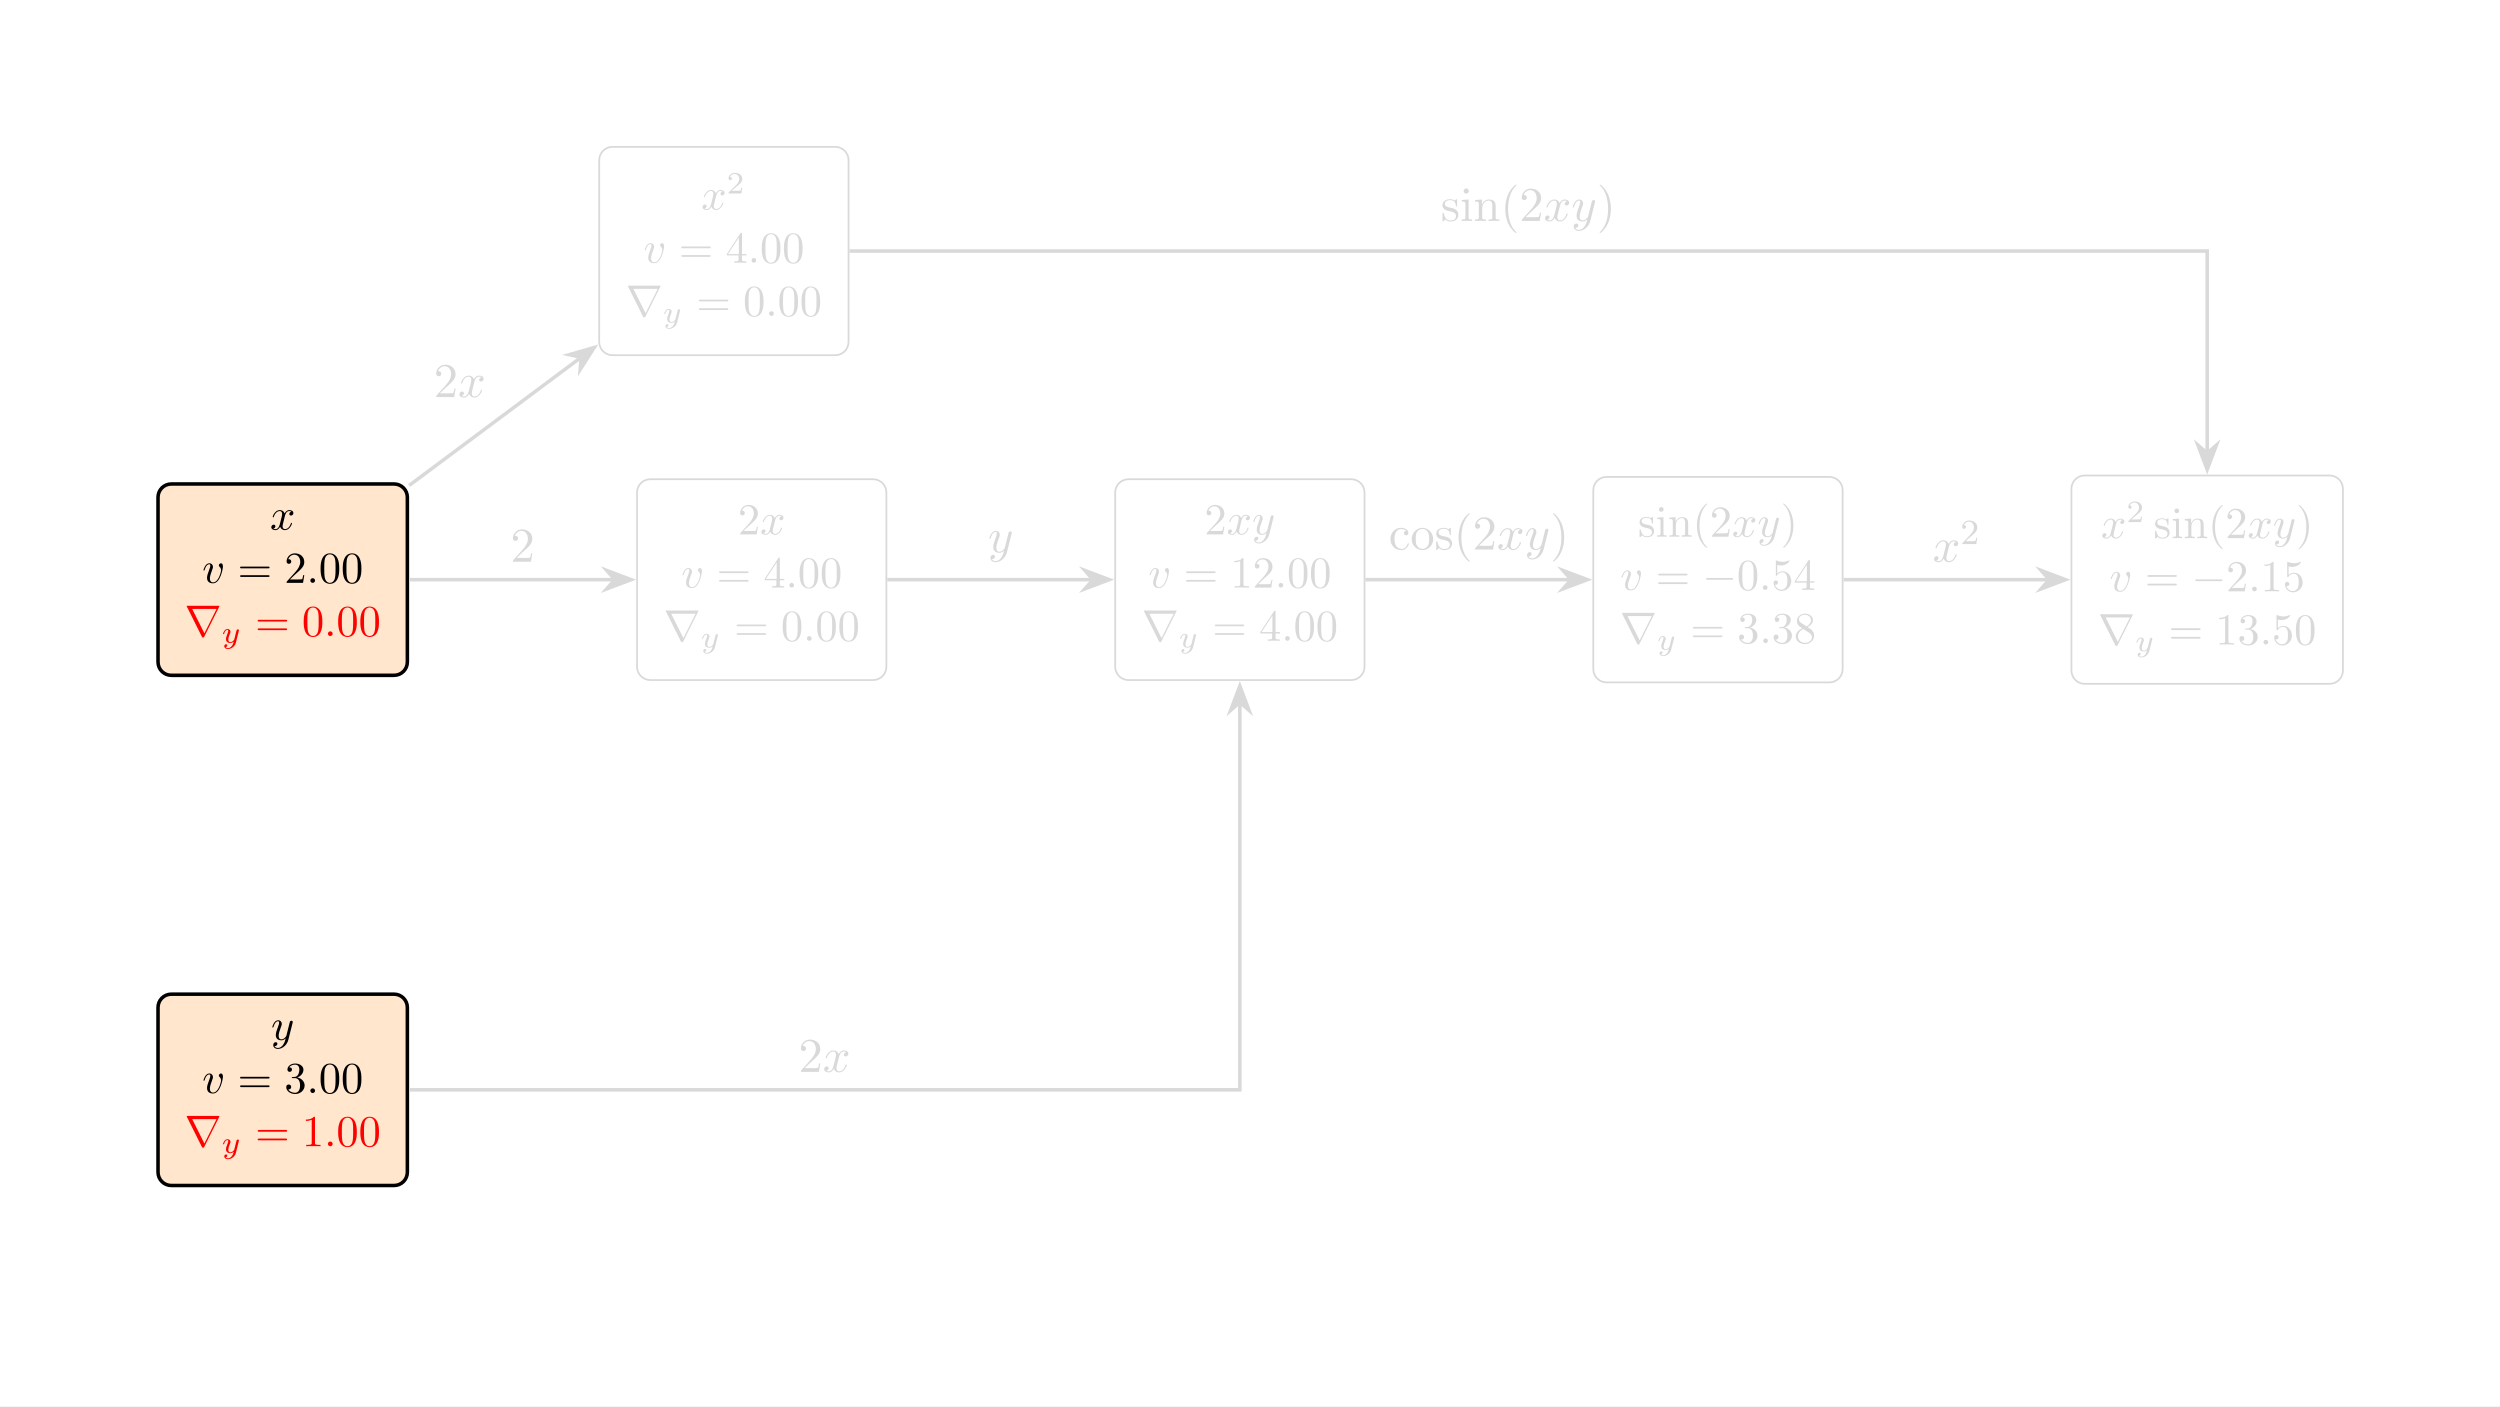
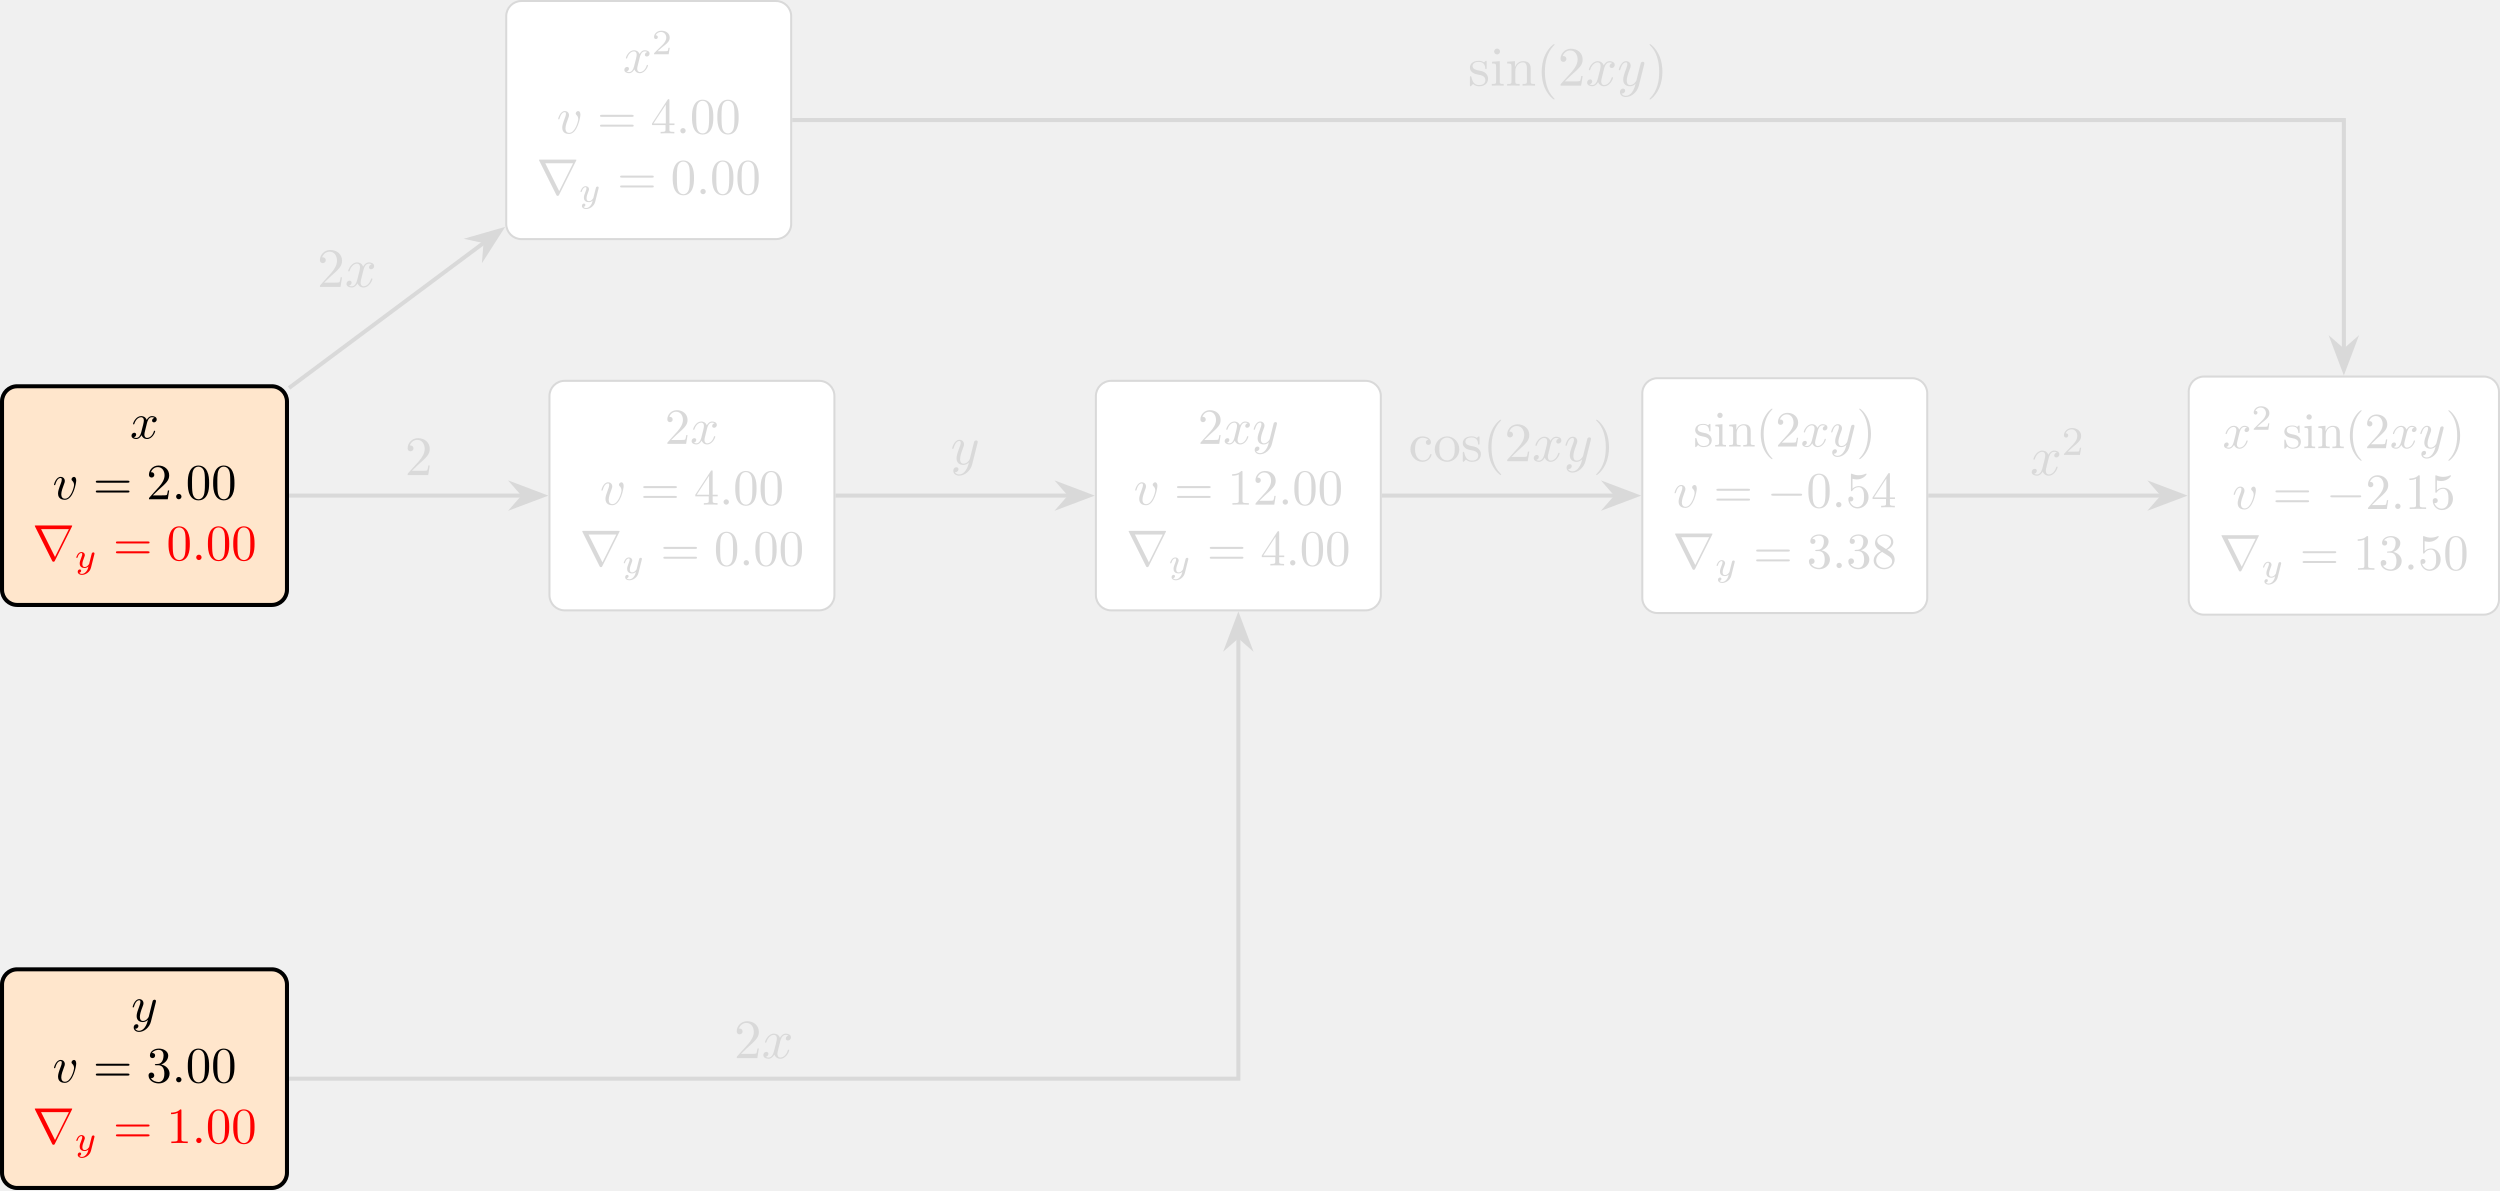
- <svg xmlns="http://www.w3.org/2000/svg" xmlns:xlink="http://www.w3.org/1999/xlink" version="1.1" width="453.543pt" height="255.118pt" viewBox="-72 -72 453.543 255.118">
+ <svg xmlns="http://www.w3.org/2000/svg" xmlns:xlink="http://www.w3.org/1999/xlink" version="1.1" width="396.862pt" height="188.908pt" viewBox="-43.654 -45.516 396.862 188.908">
  <defs>
    <path id="g0-58" d="M2.095-.578C2.095-.895 1.833-1.156 1.516-1.156S.938-.895 .938-.578S1.2 0 1.516 0S2.095-.262 2.095-.578Z" />
    <path id="g0-118" d="M5.105-4.058C5.105-4.647 4.822-4.822 4.625-4.822C4.353-4.822 4.091-4.538 4.091-4.298C4.091-4.156 4.145-4.091 4.265-3.971C4.495-3.753 4.636-3.469 4.636-3.076C4.636-2.618 3.971-.12 2.695-.12C2.138-.12 1.887-.502 1.887-1.069C1.887-1.68 2.182-2.476 2.52-3.382C2.596-3.567 2.651-3.72 2.651-3.927C2.651-4.418 2.302-4.822 1.756-4.822C.731-4.822 .316-3.24 .316-3.142C.316-3.033 .425-3.033 .447-3.033C.556-3.033 .567-3.055 .622-3.229C.938-4.331 1.407-4.582 1.724-4.582C1.811-4.582 1.996-4.582 1.996-4.233C1.996-3.96 1.887-3.665 1.811-3.469C1.331-2.204 1.189-1.702 1.189-1.233C1.189-.055 2.149 .12 2.651 .12C4.484 .12 5.105-3.491 5.105-4.058Z" />
    <path id="g0-120" d="M3.644-3.295C3.709-3.578 3.96-4.582 4.724-4.582C4.778-4.582 5.04-4.582 5.269-4.44C4.964-4.385 4.745-4.113 4.745-3.851C4.745-3.676 4.865-3.469 5.16-3.469C5.4-3.469 5.749-3.665 5.749-4.102C5.749-4.669 5.105-4.822 4.735-4.822C4.102-4.822 3.72-4.244 3.589-3.993C3.316-4.713 2.727-4.822 2.411-4.822C1.276-4.822 .655-3.415 .655-3.142C.655-3.033 .764-3.033 .785-3.033C.873-3.033 .905-3.055 .927-3.153C1.298-4.309 2.018-4.582 2.389-4.582C2.596-4.582 2.978-4.484 2.978-3.851C2.978-3.513 2.793-2.782 2.389-1.255C2.215-.578 1.833-.12 1.353-.12C1.287-.12 1.036-.12 .807-.262C1.08-.316 1.32-.545 1.32-.851C1.32-1.145 1.08-1.233 .916-1.233C.589-1.233 .316-.949 .316-.6C.316-.098 .862 .12 1.342 .12C2.062 .12 2.455-.644 2.487-.709C2.618-.305 3.011 .12 3.665 .12C4.789 .12 5.411-1.287 5.411-1.56C5.411-1.669 5.313-1.669 5.28-1.669C5.182-1.669 5.16-1.625 5.138-1.549C4.778-.382 4.036-.12 3.687-.12C3.262-.12 3.087-.469 3.087-.84C3.087-1.08 3.153-1.32 3.273-1.8L3.644-3.295Z" />
    <path id="g0-121" d="M5.302-4.156C5.345-4.309 5.345-4.331 5.345-4.407C5.345-4.604 5.193-4.702 5.029-4.702C4.92-4.702 4.745-4.636 4.647-4.473C4.625-4.418 4.538-4.08 4.495-3.884C4.418-3.6 4.342-3.305 4.276-3.011L3.785-1.047C3.742-.884 3.273-.12 2.553-.12C1.996-.12 1.876-.6 1.876-1.004C1.876-1.505 2.062-2.182 2.433-3.142C2.607-3.589 2.651-3.709 2.651-3.927C2.651-4.418 2.302-4.822 1.756-4.822C.72-4.822 .316-3.24 .316-3.142C.316-3.033 .425-3.033 .447-3.033C.556-3.033 .567-3.055 .622-3.229C.916-4.255 1.353-4.582 1.724-4.582C1.811-4.582 1.996-4.582 1.996-4.233C1.996-3.96 1.887-3.676 1.811-3.469C1.375-2.313 1.178-1.691 1.178-1.178C1.178-.207 1.865 .12 2.509 .12C2.935 .12 3.305-.065 3.611-.371C3.469 .196 3.338 .731 2.902 1.309C2.618 1.68 2.204 1.996 1.702 1.996C1.549 1.996 1.058 1.964 .873 1.538C1.047 1.538 1.189 1.538 1.342 1.407C1.451 1.309 1.56 1.167 1.56 .96C1.56 .622 1.265 .578 1.156 .578C.905 .578 .545 .753 .545 1.287C.545 1.833 1.025 2.236 1.702 2.236C2.825 2.236 3.949 1.244 4.255 .011L5.302-4.156Z" />
    <path id="g1-50" d="M2.248-1.626C2.375-1.745 2.71-2.008 2.837-2.12C3.332-2.574 3.802-3.013 3.802-3.738C3.802-4.686 3.005-5.3 2.008-5.3C1.052-5.3 .422-4.575 .422-3.866C.422-3.475 .733-3.419 .845-3.419C1.012-3.419 1.259-3.539 1.259-3.842C1.259-4.256 .861-4.256 .765-4.256C.996-4.838 1.53-5.037 1.921-5.037C2.662-5.037 3.045-4.407 3.045-3.738C3.045-2.909 2.463-2.303 1.522-1.339L.518-.303C.422-.215 .422-.199 .422 0H3.571L3.802-1.427H3.555C3.531-1.267 3.467-.869 3.371-.717C3.324-.654 2.718-.654 2.59-.654H1.172L2.248-1.626Z" />
    <path id="g2-40" d="M3.611 2.618C3.611 2.585 3.611 2.564 3.425 2.378C2.062 1.004 1.713-1.058 1.713-2.727C1.713-4.625 2.127-6.524 3.469-7.887C3.611-8.018 3.611-8.04 3.611-8.073C3.611-8.149 3.567-8.182 3.502-8.182C3.393-8.182 2.411-7.44 1.767-6.055C1.211-4.855 1.08-3.644 1.08-2.727C1.08-1.876 1.2-.556 1.8 .676C2.455 2.018 3.393 2.727 3.502 2.727C3.567 2.727 3.611 2.695 3.611 2.618Z" />
    <path id="g2-41" d="M3.153-2.727C3.153-3.578 3.033-4.898 2.433-6.131C1.778-7.473 .84-8.182 .731-8.182C.665-8.182 .622-8.138 .622-8.073C.622-8.04 .622-8.018 .829-7.822C1.898-6.742 2.52-5.007 2.52-2.727C2.52-.862 2.116 1.058 .764 2.433C.622 2.564 .622 2.585 .622 2.618C.622 2.684 .665 2.727 .731 2.727C.84 2.727 1.822 1.985 2.465 .6C3.022-.6 3.153-1.811 3.153-2.727Z" />
    <path id="g2-48" d="M5.018-3.491C5.018-4.364 4.964-5.236 4.582-6.044C4.08-7.091 3.185-7.265 2.727-7.265C2.073-7.265 1.276-6.982 .829-5.967C.48-5.215 .425-4.364 .425-3.491C.425-2.673 .469-1.691 .916-.862C1.385 .022 2.182 .24 2.716 .24C3.305 .24 4.135 .011 4.615-1.025C4.964-1.778 5.018-2.629 5.018-3.491ZM2.716 0C2.291 0 1.647-.273 1.451-1.32C1.331-1.975 1.331-2.978 1.331-3.622C1.331-4.32 1.331-5.04 1.418-5.629C1.625-6.927 2.444-7.025 2.716-7.025C3.076-7.025 3.796-6.829 4.004-5.749C4.113-5.138 4.113-4.309 4.113-3.622C4.113-2.804 4.113-2.062 3.993-1.364C3.829-.327 3.207 0 2.716 0Z" />
    <path id="g2-49" d="M3.207-6.982C3.207-7.244 3.207-7.265 2.956-7.265C2.28-6.567 1.32-6.567 .971-6.567V-6.229C1.189-6.229 1.833-6.229 2.4-6.513V-.862C2.4-.469 2.367-.338 1.385-.338H1.036V0C1.418-.033 2.367-.033 2.804-.033S4.189-.033 4.571 0V-.338H4.222C3.24-.338 3.207-.458 3.207-.862V-6.982Z" />
    <path id="g2-50" d="M1.385-.84L2.542-1.964C4.244-3.469 4.898-4.058 4.898-5.149C4.898-6.393 3.916-7.265 2.585-7.265C1.353-7.265 .545-6.262 .545-5.291C.545-4.68 1.091-4.68 1.124-4.68C1.309-4.68 1.691-4.811 1.691-5.258C1.691-5.542 1.495-5.825 1.113-5.825C1.025-5.825 1.004-5.825 .971-5.815C1.222-6.524 1.811-6.927 2.444-6.927C3.436-6.927 3.905-6.044 3.905-5.149C3.905-4.276 3.36-3.415 2.76-2.738L.665-.404C.545-.284 .545-.262 .545 0H4.593L4.898-1.898H4.625C4.571-1.571 4.495-1.091 4.385-.927C4.309-.84 3.589-.84 3.349-.84H1.385Z" />
    <path id="g2-51" d="M3.164-3.84C4.058-4.135 4.691-4.898 4.691-5.76C4.691-6.655 3.731-7.265 2.684-7.265C1.582-7.265 .753-6.611 .753-5.782C.753-5.422 .993-5.215 1.309-5.215C1.647-5.215 1.865-5.455 1.865-5.771C1.865-6.316 1.353-6.316 1.189-6.316C1.527-6.851 2.247-6.993 2.64-6.993C3.087-6.993 3.687-6.753 3.687-5.771C3.687-5.64 3.665-5.007 3.382-4.527C3.055-4.004 2.684-3.971 2.411-3.96C2.324-3.949 2.062-3.927 1.985-3.927C1.898-3.916 1.822-3.905 1.822-3.796C1.822-3.676 1.898-3.676 2.084-3.676H2.564C3.458-3.676 3.862-2.935 3.862-1.865C3.862-.382 3.109-.065 2.629-.065C2.16-.065 1.342-.251 .96-.895C1.342-.84 1.68-1.08 1.68-1.495C1.68-1.887 1.385-2.105 1.069-2.105C.807-2.105 .458-1.953 .458-1.473C.458-.48 1.473 .24 2.662 .24C3.993 .24 4.985-.753 4.985-1.865C4.985-2.76 4.298-3.611 3.164-3.84Z" />
    <path id="g2-52" d="M3.207-1.8V-.851C3.207-.458 3.185-.338 2.378-.338H2.149V0C2.596-.033 3.164-.033 3.622-.033S4.658-.033 5.105 0V-.338H4.876C4.069-.338 4.047-.458 4.047-.851V-1.8H5.138V-2.138H4.047V-7.102C4.047-7.32 4.047-7.385 3.873-7.385C3.775-7.385 3.742-7.385 3.655-7.255L.305-2.138V-1.8H3.207ZM3.273-2.138H.611L3.273-6.207V-2.138Z" />
    <path id="g2-53" d="M4.898-2.193C4.898-3.491 4.004-4.582 2.825-4.582C2.302-4.582 1.833-4.407 1.44-4.025V-6.153C1.658-6.087 2.018-6.011 2.367-6.011C3.709-6.011 4.473-7.004 4.473-7.145C4.473-7.211 4.44-7.265 4.364-7.265C4.353-7.265 4.331-7.265 4.276-7.233C4.058-7.135 3.524-6.916 2.793-6.916C2.356-6.916 1.855-6.993 1.342-7.222C1.255-7.255 1.233-7.255 1.211-7.255C1.102-7.255 1.102-7.167 1.102-6.993V-3.764C1.102-3.567 1.102-3.48 1.255-3.48C1.331-3.48 1.353-3.513 1.396-3.578C1.516-3.753 1.92-4.342 2.804-4.342C3.371-4.342 3.644-3.84 3.731-3.644C3.905-3.24 3.927-2.815 3.927-2.269C3.927-1.887 3.927-1.233 3.665-.775C3.404-.349 3-.065 2.498-.065C1.702-.065 1.08-.644 .895-1.287C.927-1.276 .96-1.265 1.08-1.265C1.44-1.265 1.625-1.538 1.625-1.8S1.44-2.335 1.08-2.335C.927-2.335 .545-2.258 .545-1.756C.545-.818 1.298 .24 2.52 .24C3.785 .24 4.898-.807 4.898-2.193Z" />
    <path id="g2-56" d="M1.778-4.985C1.276-5.313 1.233-5.684 1.233-5.869C1.233-6.535 1.942-6.993 2.716-6.993C3.513-6.993 4.211-6.425 4.211-5.64C4.211-5.018 3.785-4.495 3.131-4.113L1.778-4.985ZM3.371-3.949C4.156-4.353 4.691-4.92 4.691-5.64C4.691-6.644 3.72-7.265 2.727-7.265C1.636-7.265 .753-6.458 .753-5.444C.753-5.247 .775-4.756 1.233-4.244C1.353-4.113 1.756-3.84 2.029-3.655C1.396-3.338 .458-2.727 .458-1.647C.458-.491 1.571 .24 2.716 .24C3.949 .24 4.985-.665 4.985-1.833C4.985-2.225 4.865-2.716 4.451-3.175C4.244-3.404 4.069-3.513 3.371-3.949ZM2.28-3.491L3.622-2.64C3.927-2.433 4.44-2.105 4.44-1.44C4.44-.633 3.622-.065 2.727-.065C1.789-.065 1.004-.742 1.004-1.647C1.004-2.28 1.353-2.978 2.28-3.491Z" />
    <path id="g2-61" d="M7.495-3.567C7.658-3.567 7.865-3.567 7.865-3.785S7.658-4.004 7.505-4.004H.971C.818-4.004 .611-4.004 .611-3.785S.818-3.567 .982-3.567H7.495ZM7.505-1.451C7.658-1.451 7.865-1.451 7.865-1.669S7.658-1.887 7.495-1.887H.982C.818-1.887 .611-1.887 .611-1.669S.818-1.451 .971-1.451H7.505Z" />
    <path id="g2-99" d="M1.276-2.378C1.276-4.156 2.171-4.615 2.749-4.615C2.847-4.615 3.535-4.604 3.916-4.211C3.469-4.178 3.404-3.851 3.404-3.709C3.404-3.425 3.6-3.207 3.905-3.207C4.189-3.207 4.407-3.393 4.407-3.72C4.407-4.462 3.578-4.887 2.738-4.887C1.375-4.887 .371-3.709 .371-2.356C.371-.96 1.451 .12 2.716 .12C4.178 .12 4.527-1.189 4.527-1.298S4.418-1.407 4.385-1.407C4.287-1.407 4.265-1.364 4.244-1.298C3.927-.284 3.218-.153 2.815-.153C2.236-.153 1.276-.622 1.276-2.378Z" />
    <path id="g2-105" d="M1.931-4.822L.404-4.702V-4.364C1.113-4.364 1.211-4.298 1.211-3.764V-.829C1.211-.338 1.091-.338 .36-.338V0C.709-.011 1.298-.033 1.56-.033C1.942-.033 2.324-.011 2.695 0V-.338C1.975-.338 1.931-.393 1.931-.818V-4.822ZM1.975-6.72C1.975-7.069 1.702-7.298 1.396-7.298C1.058-7.298 .818-7.004 .818-6.72C.818-6.425 1.058-6.142 1.396-6.142C1.702-6.142 1.975-6.371 1.975-6.72Z" />
    <path id="g2-110" d="M1.2-3.753V-.829C1.2-.338 1.08-.338 .349-.338V0C.731-.011 1.287-.033 1.582-.033C1.865-.033 2.433-.011 2.804 0V-.338C2.073-.338 1.953-.338 1.953-.829V-2.836C1.953-3.971 2.727-4.582 3.425-4.582C4.113-4.582 4.233-3.993 4.233-3.371V-.829C4.233-.338 4.113-.338 3.382-.338V0C3.764-.011 4.32-.033 4.615-.033C4.898-.033 5.465-.011 5.836 0V-.338C5.269-.338 4.996-.338 4.985-.665V-2.749C4.985-3.687 4.985-4.025 4.647-4.418C4.495-4.604 4.135-4.822 3.502-4.822C2.705-4.822 2.193-4.353 1.887-3.676V-4.822L.349-4.702V-4.364C1.113-4.364 1.2-4.287 1.2-3.753Z" />
    <path id="g2-111" d="M5.138-2.335C5.138-3.731 4.047-4.887 2.727-4.887C1.364-4.887 .305-3.698 .305-2.335C.305-.927 1.44 .12 2.716 .12C4.036 .12 5.138-.949 5.138-2.335ZM2.727-.153C2.258-.153 1.778-.382 1.484-.884C1.211-1.364 1.211-2.029 1.211-2.422C1.211-2.847 1.211-3.436 1.473-3.916C1.767-4.418 2.28-4.647 2.716-4.647C3.196-4.647 3.665-4.407 3.949-3.938S4.233-2.836 4.233-2.422C4.233-2.029 4.233-1.44 3.993-.96C3.753-.469 3.273-.153 2.727-.153Z" />
    <path id="g2-115" d="M2.269-2.116C2.509-2.073 3.404-1.898 3.404-1.113C3.404-.556 3.022-.12 2.171-.12C1.255-.12 .862-.742 .655-1.669C.622-1.811 .611-1.855 .502-1.855C.36-1.855 .36-1.778 .36-1.582V-.142C.36 .044 .36 .12 .48 .12C.535 .12 .545 .109 .753-.098C.775-.12 .775-.142 .971-.349C1.451 .109 1.942 .12 2.171 .12C3.425 .12 3.927-.611 3.927-1.396C3.927-1.975 3.6-2.302 3.469-2.433C3.109-2.782 2.684-2.869 2.225-2.956C1.615-3.076 .884-3.218 .884-3.851C.884-4.233 1.167-4.68 2.105-4.68C3.305-4.68 3.36-3.698 3.382-3.36C3.393-3.262 3.491-3.262 3.513-3.262C3.655-3.262 3.655-3.316 3.655-3.524V-4.625C3.655-4.811 3.655-4.887 3.535-4.887C3.48-4.887 3.458-4.887 3.316-4.756C3.284-4.713 3.175-4.615 3.131-4.582C2.716-4.887 2.269-4.887 2.105-4.887C.775-4.887 .36-4.156 .36-3.545C.36-3.164 .535-2.858 .829-2.618C1.178-2.335 1.484-2.269 2.269-2.116Z" />
    <path id="g3-0" d="M6.565-2.291C6.735-2.291 6.914-2.291 6.914-2.491S6.735-2.69 6.565-2.69H1.176C1.006-2.69 .827-2.69 .827-2.491S1.006-2.291 1.176-2.291H6.565Z" />
    <path id="g3-114" d="M7.771-6.585C7.791-6.615 7.821-6.685 7.821-6.725C7.821-6.795 7.811-6.804 7.582-6.804H.707C.478-6.804 .468-6.795 .468-6.725C.468-6.685 .498-6.615 .518-6.585L3.875 .139C3.945 .269 3.975 .329 4.144 .329S4.344 .269 4.413 .139L7.771-6.585ZM1.704-6.087H7.173L4.443-.608L1.704-6.087Z" />
    <use id="g4-58" xlink:href="#g0-58" transform="scale(.913242)" />
    <use id="g4-118" xlink:href="#g0-118" transform="scale(.913242)" />
    <use id="g4-120" xlink:href="#g0-120" transform="scale(.913242)" />
    <use id="g4-121" xlink:href="#g0-121" transform="scale(.913242)" />
    <path id="g5-121" d="M3.877-2.629C3.905-2.727 3.905-2.741 3.905-2.783C3.905-2.922 3.794-3.006 3.675-3.006C3.599-3.006 3.466-2.971 3.389-2.838C3.368-2.797 3.313-2.573 3.278-2.434L3.131-1.855C3.089-1.688 2.873-.809 2.852-.732C2.845-.732 2.538-.126 1.995-.126C1.52-.126 1.52-.579 1.52-.704C1.52-1.081 1.681-1.52 1.89-2.057C1.974-2.28 2.008-2.364 2.008-2.483C2.008-2.817 1.723-3.075 1.346-3.075C.642-3.075 .328-2.127 .328-2.008C.328-1.918 .425-1.918 .446-1.918C.544-1.918 .551-1.953 .572-2.029C.746-2.608 1.046-2.88 1.325-2.88C1.444-2.88 1.499-2.803 1.499-2.636C1.499-2.476 1.437-2.322 1.402-2.232C1.067-1.381 .997-1.123 .997-.816C.997-.697 .997-.37 1.269-.146C1.485 .035 1.778 .07 1.967 .07C2.246 .07 2.497-.035 2.727-.244C2.636 .139 2.559 .432 2.267 .781C2.078 .997 1.799 1.227 1.43 1.227C1.381 1.227 1.053 1.227 .907 .997C1.283 .955 1.283 .621 1.283 .614C1.283 .391 1.081 .349 1.011 .349C.837 .349 .607 .488 .607 .809C.607 1.165 .941 1.423 1.437 1.423C2.141 1.423 2.999 .879 3.215 .007L3.877-2.629Z" />
    <use id="g6-40" xlink:href="#g2-40" transform="scale(.913242)" />
    <use id="g6-41" xlink:href="#g2-41" transform="scale(.913242)" />
    <use id="g6-48" xlink:href="#g2-48" transform="scale(.913242)" />
    <use id="g6-49" xlink:href="#g2-49" transform="scale(.913242)" />
    <use id="g6-50" xlink:href="#g2-50" transform="scale(.913242)" />
    <use id="g6-51" xlink:href="#g2-51" transform="scale(.913242)" />
    <use id="g6-52" xlink:href="#g2-52" transform="scale(.913242)" />
    <use id="g6-53" xlink:href="#g2-53" transform="scale(.913242)" />
    <use id="g6-56" xlink:href="#g2-56" transform="scale(.913242)" />
    <use id="g6-61" xlink:href="#g2-61" transform="scale(.913242)" />
    <use id="g6-105" xlink:href="#g2-105" transform="scale(.913242)" />
    <use id="g6-110" xlink:href="#g2-110" transform="scale(.913242)" />
    <use id="g6-115" xlink:href="#g2-115" transform="scale(.913242)" />
    <path id="g7-50" d="M3.522-1.269H3.285C3.264-1.116 3.194-.704 3.103-.635C3.048-.593 2.511-.593 2.413-.593H1.13C1.862-1.241 2.106-1.437 2.525-1.764C3.041-2.176 3.522-2.608 3.522-3.271C3.522-4.115 2.783-4.631 1.89-4.631C1.025-4.631 .439-4.024 .439-3.382C.439-3.027 .739-2.992 .809-2.992C.976-2.992 1.179-3.11 1.179-3.361C1.179-3.487 1.13-3.731 .767-3.731C.983-4.226 1.458-4.38 1.785-4.38C2.483-4.38 2.845-3.836 2.845-3.271C2.845-2.664 2.413-2.183 2.19-1.932L.509-.272C.439-.209 .439-.195 .439 0H3.313L3.522-1.269Z" />
  </defs>
-   <g id="page1">
-     <rect x="-72" y="-72" height="255.118" width="453.543" fill="#fff" />
+   <g id="page9">
    <path d="M-.512 15.801H-40.918C-42.254 15.801-43.332 16.883-43.332 18.215V48.102C-43.332 49.434-42.254 50.516-40.918 50.516H-.512C.824 50.516 1.902 49.434 1.902 48.102V18.215C1.902 16.883 .824 15.801-.512 15.801Z" fill="#ffe6cc" />
    <path d="M-.512 15.801H-40.918C-42.254 15.801-43.332 16.883-43.332 18.215V48.102C-43.332 49.434-42.254 50.516-40.918 50.516H-.512C.824 50.516 1.902 49.434 1.902 48.102V18.215C1.902 16.883 .824 15.801-.512 15.801Z" stroke="#000" fill="none" stroke-width=".643" stroke-miterlimit="10" />
-     <g transform="matrix(.80716 0 0 .80716 -26.21052 37.88234)">
+     <g transform="translate(-26.21052 37.88234)scale(.80716)">
      <use x="3.961" y="-17.088" xlink:href="#g4-120" />
      <use x="-11.282" y="-5.132" xlink:href="#g4-118" />
      <use x="-3.328" y="-5.132" xlink:href="#g6-61" />
      <use x="7.188" y="-5.132" xlink:href="#g6-50" />
      <use x="12.169" y="-5.132" xlink:href="#g4-58" />
      <use x="14.936" y="-5.132" xlink:href="#g6-48" />
      <use x="19.918" y="-5.132" xlink:href="#g6-48" />
    </g>
-     <g fill="#f00" transform="matrix(.80716 0 0 .80716 -26.21052 37.88234)">
+     <g fill="#f00" transform="translate(-26.21052 37.88234)scale(.80716)">
      <use x="-15.235" y="6.823" xlink:href="#g3-114" />
      <use x="-6.932" y="8.317" xlink:href="#g5-121" />
      <use x=".624" y="6.823" xlink:href="#g6-61" />
      <use x="11.14" y="6.823" xlink:href="#g6-48" />
      <use x="16.121" y="6.823" xlink:href="#g4-58" />
      <use x="18.889" y="6.823" xlink:href="#g6-48" />
      <use x="23.87" y="6.823" xlink:href="#g6-48" />
    </g>
    <path d="M-.512 108.359H-40.918C-42.254 108.359-43.332 109.441-43.332 110.773V140.66C-43.332 141.992-42.254 143.071-40.918 143.071H-.512C.824 143.071 1.902 141.992 1.902 140.66V110.773C1.902 109.441 .824 108.359-.512 108.359Z" fill="#ffe6cc" />
    <path d="M-.512 108.359H-40.918C-42.254 108.359-43.332 109.441-43.332 110.773V140.66C-43.332 141.992-42.254 143.071-40.918 143.071H-.512C.824 143.071 1.902 141.992 1.902 140.66V110.773C1.902 109.441 .824 108.359-.512 108.359Z" stroke="#000" fill="none" stroke-width=".643" stroke-miterlimit="10" />
-     <g transform="matrix(.80716 0 0 .80716 -26.21052 130.4389)">
+     <g transform="translate(-26.21052 130.4389)scale(.80716)">
      <use x="4.187" y="-17.088" xlink:href="#g4-121" />
      <use x="-11.282" y="-5.132" xlink:href="#g4-118" />
      <use x="-3.328" y="-5.132" xlink:href="#g6-61" />
      <use x="7.188" y="-5.132" xlink:href="#g6-51" />
      <use x="12.169" y="-5.132" xlink:href="#g4-58" />
      <use x="14.936" y="-5.132" xlink:href="#g6-48" />
      <use x="19.918" y="-5.132" xlink:href="#g6-48" />
    </g>
-     <g fill="#f00" transform="matrix(.80716 0 0 .80716 -26.21052 130.4389)">
+     <g fill="#f00" transform="translate(-26.21052 130.4389)scale(.80716)">
      <use x="-15.235" y="6.823" xlink:href="#g3-114" />
      <use x="-6.932" y="8.317" xlink:href="#g5-121" />
      <use x=".624" y="6.823" xlink:href="#g6-61" />
      <use x="11.14" y="6.823" xlink:href="#g6-49" />
      <use x="16.121" y="6.823" xlink:href="#g4-58" />
      <use x="18.889" y="6.823" xlink:href="#g6-48" />
      <use x="23.87" y="6.823" xlink:href="#g6-48" />
    </g>
+     <path d="M79.527-45.355H39.117C37.785-45.355 36.707-44.277 36.707-42.945V-9.973C36.707-8.641 37.785-7.559 39.117-7.559H79.527C80.859-7.559 81.941-8.641 81.941-9.973V-42.945C81.941-44.277 80.859-45.355 79.527-45.355Z" fill="#fff" />
    <path d="M79.527-45.355H39.117C37.785-45.355 36.707-44.277 36.707-42.945V-9.973C36.707-8.641 37.785-7.559 39.117-7.559H79.527C80.859-7.559 81.941-8.641 81.941-9.973V-42.945C81.941-44.277 80.859-45.355 79.527-45.355Z" stroke="#d9d9d9" fill="none" stroke-width=".322" stroke-miterlimit="10" />
-     <g fill="#d9d9d9" transform="matrix(.80716 0 0 .80716 53.82718 -20.19316)">
+     <g fill="#d9d9d9" transform="translate(53.82718 -20.19316)scale(.80716)">
      <use x="1.727" y="-17.088" xlink:href="#g4-120" />
      <use x="7.421" y="-20.703" xlink:href="#g7-50" />
      <use x="-11.282" y="-5.132" xlink:href="#g4-118" />
      <use x="-3.328" y="-5.132" xlink:href="#g6-61" />
      <use x="7.188" y="-5.132" xlink:href="#g6-52" />
      <use x="12.169" y="-5.132" xlink:href="#g4-58" />
      <use x="14.936" y="-5.132" xlink:href="#g6-48" />
      <use x="19.918" y="-5.132" xlink:href="#g6-48" />
      <use x="-15.235" y="6.823" xlink:href="#g3-114" />
      <use x="-6.932" y="8.317" xlink:href="#g5-121" />
      <use x=".624" y="6.823" xlink:href="#g6-61" />
      <use x="11.14" y="6.823" xlink:href="#g6-48" />
      <use x="16.121" y="6.823" xlink:href="#g4-58" />
      <use x="18.889" y="6.823" xlink:href="#g6-48" />
      <use x="23.87" y="6.823" xlink:href="#g6-48" />
    </g>
+     <path d="M86.39 14.941H45.981C44.648 14.941 43.57 16.023 43.57 17.355V48.961C43.57 50.297 44.648 51.375 45.981 51.375H86.39C87.722 51.375 88.805 50.297 88.805 48.961V17.355C88.805 16.023 87.722 14.941 86.39 14.941Z" fill="#fff" />
    <path d="M86.39 14.941H45.981C44.648 14.941 43.57 16.023 43.57 17.355V48.961C43.57 50.297 44.648 51.375 45.981 51.375H86.39C87.722 51.375 88.805 50.297 88.805 48.961V17.355C88.805 16.023 87.722 14.941 86.39 14.941Z" stroke="#d9d9d9" fill="none" stroke-width=".322" stroke-miterlimit="10" />
-     <g fill="#d9d9d9" transform="matrix(.80716 0 0 .80716 60.69138 38.74234)">
+     <g fill="#d9d9d9" transform="translate(60.69138 38.74234)scale(.80716)">
      <use x="1.471" y="-17.088" xlink:href="#g6-50" />
      <use x="6.452" y="-17.088" xlink:href="#g4-120" />
      <use x="-11.282" y="-5.132" xlink:href="#g4-118" />
      <use x="-3.328" y="-5.132" xlink:href="#g6-61" />
      <use x="7.188" y="-5.132" xlink:href="#g6-52" />
      <use x="12.169" y="-5.132" xlink:href="#g4-58" />
      <use x="14.936" y="-5.132" xlink:href="#g6-48" />
      <use x="19.918" y="-5.132" xlink:href="#g6-48" />
      <use x="-15.235" y="6.823" xlink:href="#g3-114" />
      <use x="-6.932" y="8.317" xlink:href="#g5-121" />
      <use x=".624" y="6.823" xlink:href="#g6-61" />
      <use x="11.14" y="6.823" xlink:href="#g6-48" />
      <use x="16.121" y="6.823" xlink:href="#g4-58" />
      <use x="18.889" y="6.823" xlink:href="#g6-48" />
      <use x="23.87" y="6.823" xlink:href="#g6-48" />
    </g>
+     <path d="M173.133 14.941H132.722C131.39 14.941 130.313 16.023 130.313 17.355V48.961C130.313 50.297 131.39 51.375 132.722 51.375H173.133C174.465 51.375 175.547 50.297 175.547 48.961V17.355C175.547 16.023 174.465 14.941 173.133 14.941Z" fill="#fff" />
    <path d="M173.133 14.941H132.722C131.39 14.941 130.313 16.023 130.313 17.355V48.961C130.313 50.297 131.39 51.375 132.722 51.375H173.133C174.465 51.375 175.547 50.297 175.547 48.961V17.355C175.547 16.023 174.465 14.941 173.133 14.941Z" stroke="#d9d9d9" fill="none" stroke-width=".322" stroke-miterlimit="10" />
-     <g fill="#d9d9d9" transform="matrix(.80716 0 0 .80716 147.4327 38.74234)">
+     <g fill="#d9d9d9" transform="translate(147.4327 38.74234)scale(.80716)">
      <use x="-1.15" y="-17.088" xlink:href="#g6-50" />
      <use x="3.831" y="-17.088" xlink:href="#g4-120" />
      <use x="9.525" y="-17.088" xlink:href="#g4-121" />
      <use x="-13.773" y="-5.132" xlink:href="#g4-118" />
      <use x="-5.819" y="-5.132" xlink:href="#g6-61" />
      <use x="4.697" y="-5.132" xlink:href="#g6-49" />
      <use x="9.678" y="-5.132" xlink:href="#g6-50" />
      <use x="14.66" y="-5.132" xlink:href="#g4-58" />
      <use x="17.427" y="-5.132" xlink:href="#g6-48" />
      <use x="22.408" y="-5.132" xlink:href="#g6-48" />
      <use x="-15.235" y="6.823" xlink:href="#g3-114" />
      <use x="-6.932" y="8.317" xlink:href="#g5-121" />
      <use x=".624" y="6.823" xlink:href="#g6-61" />
      <use x="11.14" y="6.823" xlink:href="#g6-52" />
      <use x="16.121" y="6.823" xlink:href="#g4-58" />
      <use x="18.889" y="6.823" xlink:href="#g6-48" />
      <use x="23.87" y="6.823" xlink:href="#g6-48" />
    </g>
+     <path d="M259.875 14.52H219.465C218.133 14.52 217.051 15.598 217.051 16.93V49.387C217.051 50.719 218.133 51.801 219.465 51.801H259.875C261.207 51.801 262.285 50.719 262.285 49.387V16.93C262.285 15.598 261.207 14.52 259.875 14.52Z" fill="#fff" />
    <path d="M259.875 14.52H219.465C218.133 14.52 217.051 15.598 217.051 16.93V49.387C217.051 50.719 218.133 51.801 219.465 51.801H259.875C261.207 51.801 262.285 50.719 262.285 49.387V16.93C262.285 15.598 261.207 14.52 259.875 14.52Z" stroke="#d9d9d9" fill="none" stroke-width=".322" stroke-miterlimit="10" />
-     <g fill="#d9d9d9" transform="matrix(.80716 0 0 .80716 234.1737 39.16674)">
+     <g fill="#d9d9d9" transform="translate(234.1737 39.16674)scale(.80716)">
      <use x="-11.141" y="-17.088" xlink:href="#g6-115" />
      <use x="-7.211" y="-17.088" xlink:href="#g6-105" />
      <use x="-4.443" y="-17.088" xlink:href="#g6-110" />
      <use x="1.091" y="-17.088" xlink:href="#g6-40" />
      <use x="4.966" y="-17.088" xlink:href="#g6-50" />
      <use x="9.947" y="-17.088" xlink:href="#g4-120" />
      <use x="15.641" y="-17.088" xlink:href="#g4-121" />
      <use x="20.883" y="-17.088" xlink:href="#g6-41" />
      <use x="-15.157" y="-5.132" xlink:href="#g4-118" />
      <use x="-7.203" y="-5.132" xlink:href="#g6-61" />
      <use x="3.313" y="-5.132" xlink:href="#g3-0" />
      <use x="11.062" y="-5.132" xlink:href="#g6-48" />
      <use x="16.043" y="-5.132" xlink:href="#g4-58" />
      <use x="18.811" y="-5.132" xlink:href="#g6-53" />
      <use x="23.792" y="-5.132" xlink:href="#g6-52" />
      <use x="-15.235" y="6.823" xlink:href="#g3-114" />
      <use x="-6.932" y="8.317" xlink:href="#g5-121" />
      <use x=".624" y="6.823" xlink:href="#g6-61" />
      <use x="11.14" y="6.823" xlink:href="#g6-51" />
      <use x="16.121" y="6.823" xlink:href="#g4-58" />
      <use x="18.889" y="6.823" xlink:href="#g6-51" />
      <use x="23.87" y="6.823" xlink:href="#g6-56" />
    </g>
+     <path d="M350.637 14.262H306.207C304.875 14.262 303.793 15.34 303.793 16.672V49.645C303.793 50.977 304.875 52.059 306.207 52.059H350.637C351.969 52.059 353.047 50.977 353.047 49.645V16.672C353.047 15.34 351.969 14.262 350.637 14.262Z" fill="#fff" />
    <path d="M350.637 14.262H306.207C304.875 14.262 303.793 15.34 303.793 16.672V49.645C303.793 50.977 304.875 52.059 306.207 52.059H350.637C351.969 52.059 353.047 50.977 353.047 49.645V16.672C353.047 15.34 351.969 14.262 350.637 14.262Z" stroke="#d9d9d9" fill="none" stroke-width=".322" stroke-miterlimit="10" />
-     <g fill="#d9d9d9" transform="matrix(.80716 0 0 .80716 320.9147 39.42414)">
+     <g fill="#d9d9d9" transform="translate(320.9147 39.42414)scale(.80716)">
      <use x="-14.562" y="-17.088" xlink:href="#g4-120" />
      <use x="-8.868" y="-20.703" xlink:href="#g7-50" />
      <use x="-2.738" y="-17.088" xlink:href="#g6-115" />
      <use x="1.192" y="-17.088" xlink:href="#g6-105" />
      <use x="3.959" y="-17.088" xlink:href="#g6-110" />
      <use x="9.494" y="-17.088" xlink:href="#g6-40" />
      <use x="13.368" y="-17.088" xlink:href="#g6-50" />
      <use x="18.35" y="-17.088" xlink:href="#g4-120" />
      <use x="24.044" y="-17.088" xlink:href="#g4-121" />
      <use x="29.285" y="-17.088" xlink:href="#g6-41" />
      <use x="-12.666" y="-5.132" xlink:href="#g4-118" />
      <use x="-4.712" y="-5.132" xlink:href="#g6-61" />
      <use x="5.804" y="-5.132" xlink:href="#g3-0" />
      <use x="13.553" y="-5.132" xlink:href="#g6-50" />
      <use x="18.534" y="-5.132" xlink:href="#g4-58" />
      <use x="21.301" y="-5.132" xlink:href="#g6-49" />
      <use x="26.283" y="-5.132" xlink:href="#g6-53" />
      <use x="-15.235" y="6.823" xlink:href="#g3-114" />
      <use x="-6.932" y="8.317" xlink:href="#g5-121" />
      <use x=".624" y="6.823" xlink:href="#g6-61" />
      <use x="11.14" y="6.823" xlink:href="#g6-49" />
      <use x="16.121" y="6.823" xlink:href="#g6-51" />
      <use x="21.103" y="6.823" xlink:href="#g4-58" />
      <use x="23.87" y="6.823" xlink:href="#g6-53" />
      <use x="28.851" y="6.823" xlink:href="#g6-48" />
    </g>
    <path d="M2.223 16.074L33.309-7.094" stroke="#d9d9d9" fill="none" stroke-width=".643" stroke-miterlimit="10" />
    <path d="M35.809-8.957L31.277-7.656L33.438-7.187L33.266-4.984Z" fill="#d9d9d9" />
    <path d="M35.809-8.957L31.277-7.656L33.438-7.187L33.266-4.984Z" stroke="#d9d9d9" fill="none" stroke-width=".643" stroke-miterlimit="10" />
-     <g fill="#d9d9d9" transform="matrix(.80716 0 0 .80716 18.9893 -5.478028)">
+     <g fill="#d9d9d9" transform="translate(18.9893 -5.478028)scale(.80716)">
      <use x="-15.235" y="6.823" xlink:href="#g2-50" />
      <use x="-9.78" y="6.823" xlink:href="#g0-120" />
    </g>
    <path d="M2.223 33.16H39.375" stroke="#d9d9d9" fill="none" stroke-width=".643" stroke-miterlimit="10" />
    <path d="M42.492 33.16L38.078 31.492L39.535 33.16L38.078 34.824Z" fill="#d9d9d9" />
    <path d="M42.492 33.16L38.078 31.492L39.535 33.16L38.078 34.824Z" stroke="#d9d9d9" fill="none" stroke-width=".643" stroke-miterlimit="10" />
-     <g fill="#d9d9d9" transform="matrix(.80716 0 0 .80716 32.91188 24.39524)">
+     <g fill="#d9d9d9" transform="translate(32.91188 24.39524)scale(.80716)">
      <use x="-15.235" y="6.823" xlink:href="#g2-50" />
    </g>
    <path d="M88.965 33.16H126.117" stroke="#d9d9d9" fill="none" stroke-width=".643" stroke-miterlimit="10" />
    <path d="M129.234 33.16L124.82 31.492L126.277 33.16L124.82 34.824Z" fill="#d9d9d9" />
    <path d="M129.234 33.16L124.82 31.492L126.277 33.16L124.82 34.824Z" stroke="#d9d9d9" fill="none" stroke-width=".643" stroke-miterlimit="10" />
-     <g fill="#d9d9d9" transform="matrix(.80716 0 0 .80716 119.5377 22.68304)">
+     <g fill="#d9d9d9" transform="translate(119.5377 22.68304)scale(.80716)">
      <use x="-15.235" y="6.823" xlink:href="#g0-121" />
    </g>
    <path d="M2.223 125.715H152.93V55.57" stroke="#d9d9d9" fill="none" stroke-width=".643" stroke-miterlimit="10" />
    <path d="M152.929 52.453L151.261 56.867L152.929 55.41L154.593 56.867Z" fill="#d9d9d9" />
    <path d="M152.929 52.453L151.261 56.867L152.929 55.41L154.593 56.867Z" stroke="#d9d9d9" fill="none" stroke-width=".643" stroke-miterlimit="10" />
-     <g fill="#d9d9d9" transform="matrix(.80716 0 0 .80716 85.15518 116.9519)">
+     <g fill="#d9d9d9" transform="translate(85.15518 116.9519)scale(.80716)">
      <use x="-15.235" y="6.823" xlink:href="#g2-50" />
      <use x="-9.78" y="6.823" xlink:href="#g0-120" />
    </g>
    <path d="M175.707 33.16H212.856" stroke="#d9d9d9" fill="none" stroke-width=".643" stroke-miterlimit="10" />
    <path d="M215.976 33.16L211.562 31.492L213.019 33.16L211.562 34.824Z" fill="#d9d9d9" />
    <path d="M215.976 33.16L211.562 31.492L213.019 33.16L211.562 34.824Z" stroke="#d9d9d9" fill="none" stroke-width=".643" stroke-miterlimit="10" />
-     <g fill="#d9d9d9" transform="matrix(.80716 0 0 .80716 192.2417 22.19384)">
+     <g fill="#d9d9d9" transform="translate(192.2417 22.19384)scale(.80716)">
      <use x="-15.235" y="6.823" xlink:href="#g2-99" />
      <use x="-10.386" y="6.823" xlink:href="#g2-111" />
      <use x="-4.931" y="6.823" xlink:href="#g2-115" />
      <use x="-.628" y="6.823" xlink:href="#g2-40" />
      <use x="3.614" y="6.823" xlink:href="#g2-50" />
      <use x="9.069" y="6.823" xlink:href="#g0-120" />
      <use x="15.303" y="6.823" xlink:href="#g0-121" />
      <use x="21.043" y="6.823" xlink:href="#g2-41" />
    </g>
    <path d="M262.449 33.16H299.598" stroke="#d9d9d9" fill="none" stroke-width=".643" stroke-miterlimit="10" />
    <path d="M302.714 33.16L298.3 31.492L299.757 33.16L298.3 34.824Z" fill="#d9d9d9" />
    <path d="M302.714 33.16L298.3 31.492L299.757 33.16L298.3 34.824Z" stroke="#d9d9d9" fill="none" stroke-width=".643" stroke-miterlimit="10" />
-     <g fill="#d9d9d9" transform="matrix(.80716 0 0 .80716 290.9107 24.39524)">
+     <g fill="#d9d9d9" transform="translate(290.9107 24.39524)scale(.80716)">
      <use x="-15.235" y="6.823" xlink:href="#g0-120" />
      <use x="-9" y="2.864" xlink:href="#g1-50" />
    </g>
    <path d="M82.101-26.457H328.422V10.066" stroke="#d9d9d9" fill="none" stroke-width=".643" stroke-miterlimit="10" />
    <path d="M328.422 13.184L330.086 8.77L328.422 10.227L326.754 8.77Z" fill="#d9d9d9" />
    <path d="M328.422 13.184L330.086 8.77L328.422 10.227L326.754 8.77Z" stroke="#d9d9d9" fill="none" stroke-width=".643" stroke-miterlimit="10" />
-     <g fill="#d9d9d9" transform="matrix(.80716 0 0 .80716 201.6937 -37.42346)">
+     <g fill="#d9d9d9" transform="translate(201.6937 -37.42346)scale(.80716)">
      <use x="-15.235" y="6.823" xlink:href="#g2-115" />
      <use x="-10.932" y="6.823" xlink:href="#g2-105" />
      <use x="-7.901" y="6.823" xlink:href="#g2-110" />
      <use x="-1.841" y="6.823" xlink:href="#g2-40" />
      <use x="2.402" y="6.823" xlink:href="#g2-50" />
      <use x="7.856" y="6.823" xlink:href="#g0-120" />
      <use x="14.091" y="6.823" xlink:href="#g0-121" />
      <use x="19.831" y="6.823" xlink:href="#g2-41" />
    </g>
  </g>
</svg>
